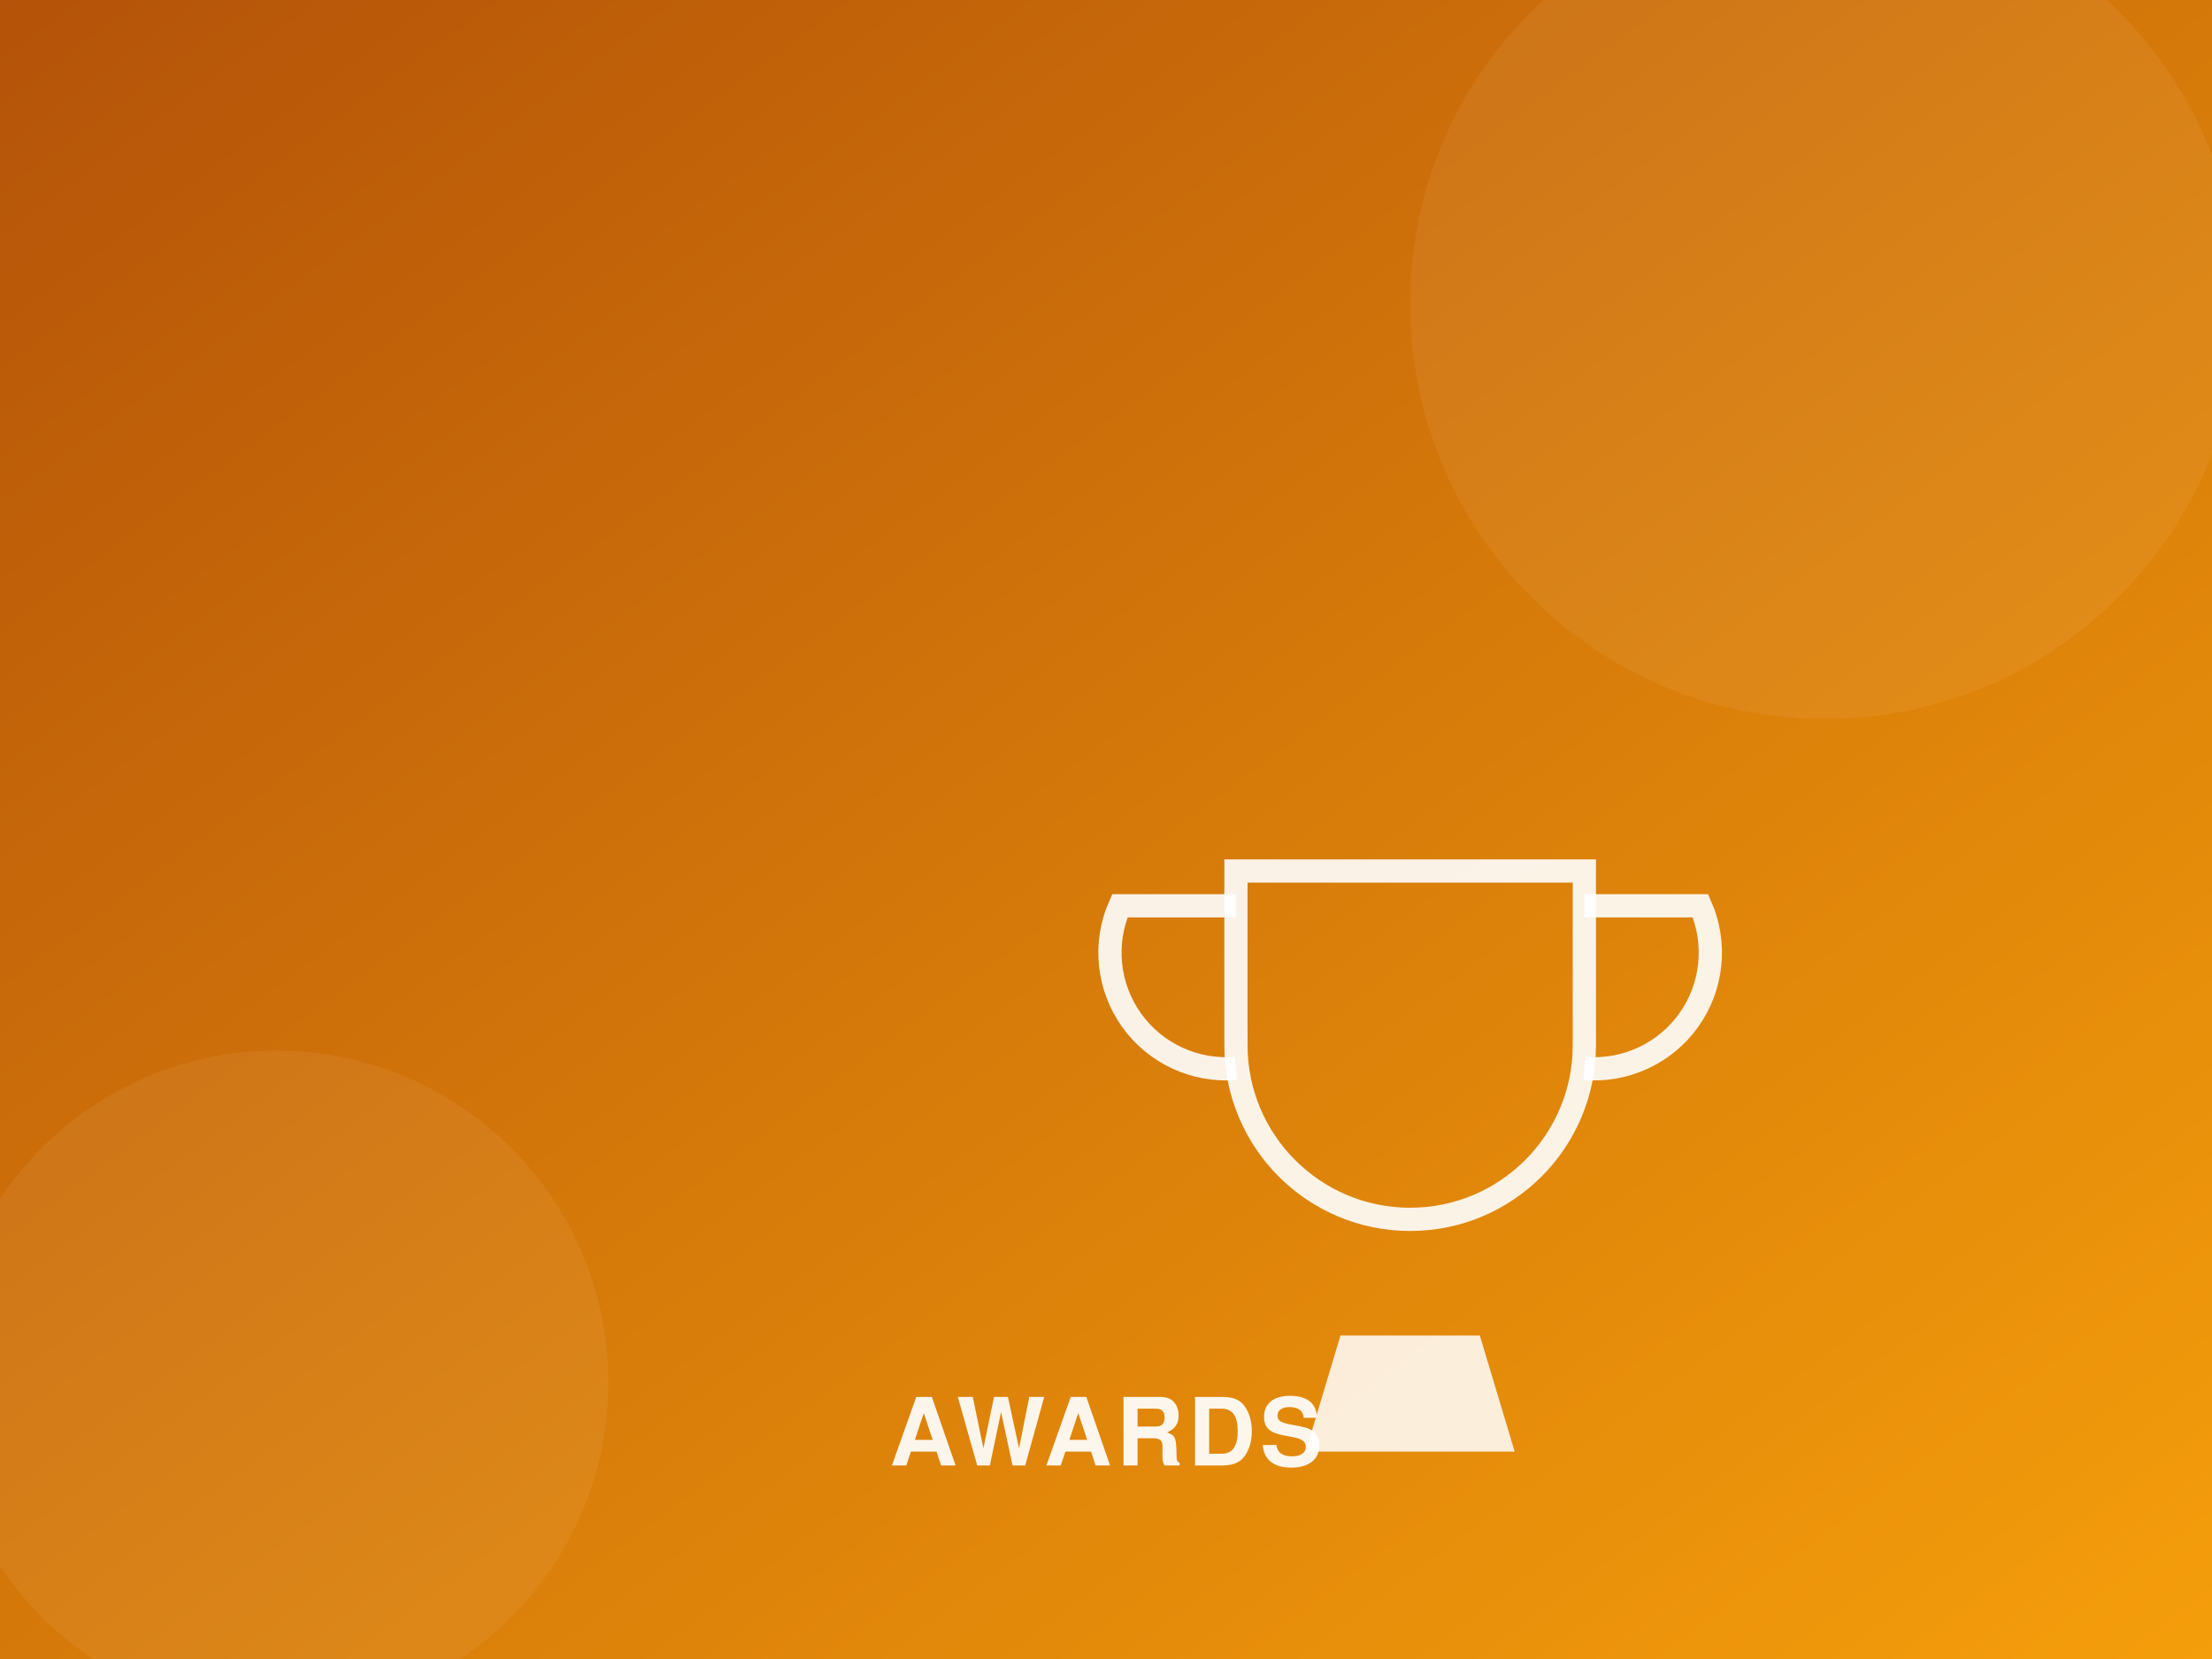
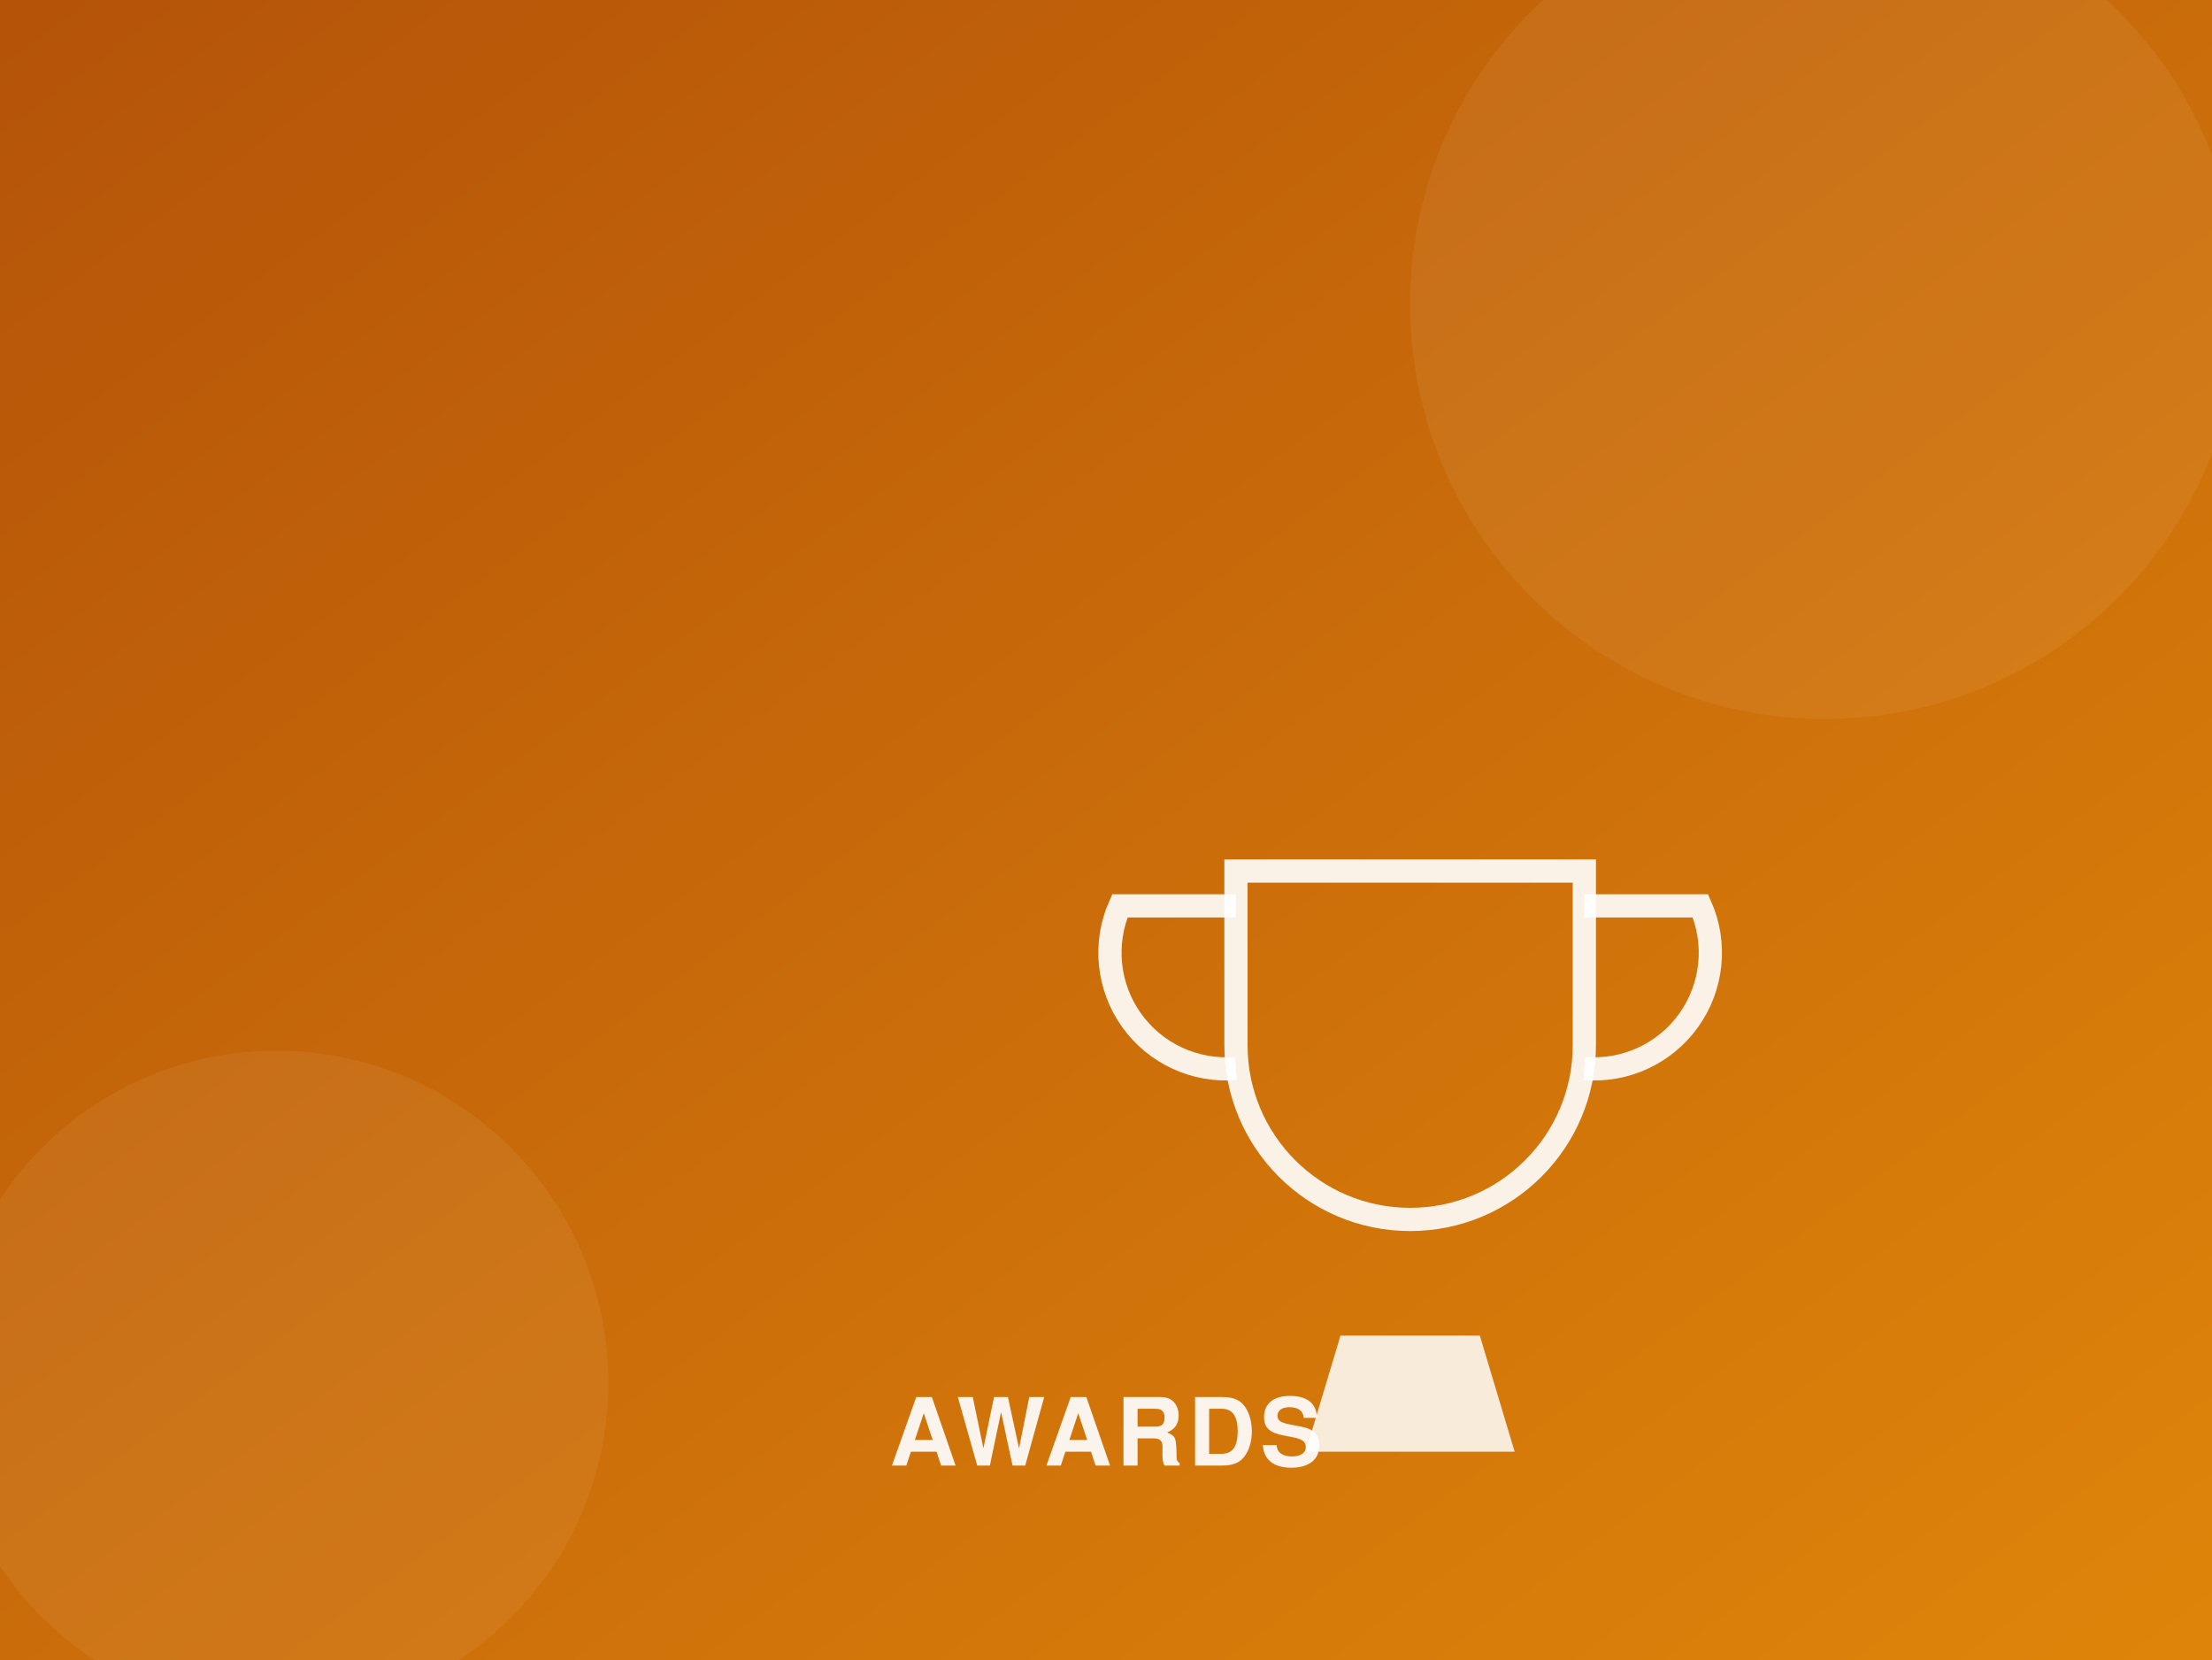
- <svg xmlns="http://www.w3.org/2000/svg" viewBox="0 0 800 600" width="800" height="600">
+ <svg xmlns="http://www.w3.org/2000/svg" viewBox="0 0 800 600" width="1200" height="900">
  <defs>
    <linearGradient id="g" x1="0%" y1="0%" x2="100%" y2="100%">
      <stop offset="0%" stop-color="#b45309" />
      <stop offset="100%" stop-color="#f59e0b" />
    </linearGradient>
  </defs>
-   <rect width="800" height="600" fill="url(#g)" />
+   <rect width="1200" height="900" fill="url(#g)" />
  <circle cx="660" cy="110" r="150" fill="white" fill-opacity="0.06" />
  <circle cx="100" cy="500" r="120" fill="white" fill-opacity="0.06" />
  <g transform="translate(300,210) scale(2.1)">
    <path d="M70 50h60v30a30 30 0 0 1-60 0z" fill="none" stroke="white" stroke-opacity="0.9" stroke-width="4" />
    <path d="M70 56H50a20 20 0 0 0 20 28M130 56h20a20 20 0 0 1-20 28" fill="none" stroke="white" stroke-opacity="0.9" stroke-width="4" />
    <path d="M100 110v20M82 150h36l-6-20h-24z" fill="white" fill-opacity="0.85" />
  </g>
  <text x="400" y="530" font-family="Helvetica, Arial, sans-serif" font-size="34" font-weight="700" fill="white" fill-opacity="0.92" letter-spacing="1.5" text-anchor="middle">AWARDS</text>
</svg>
